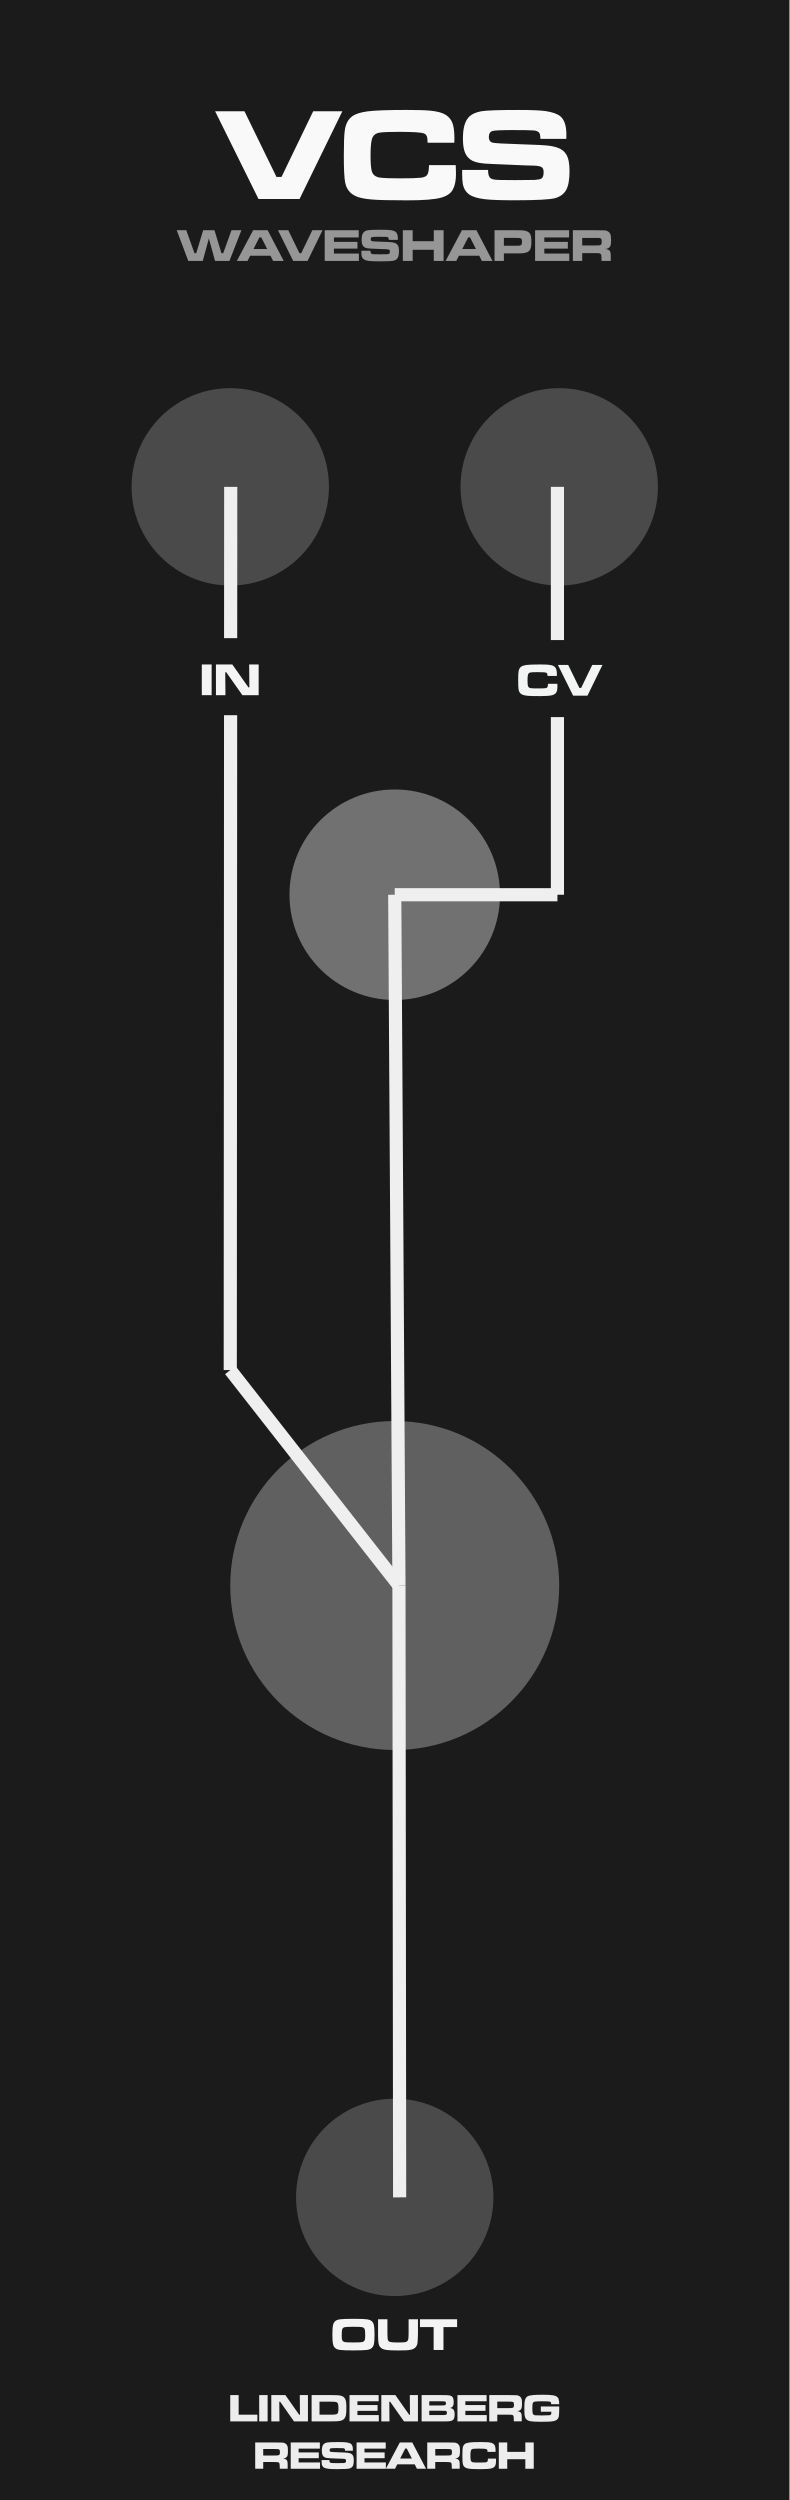
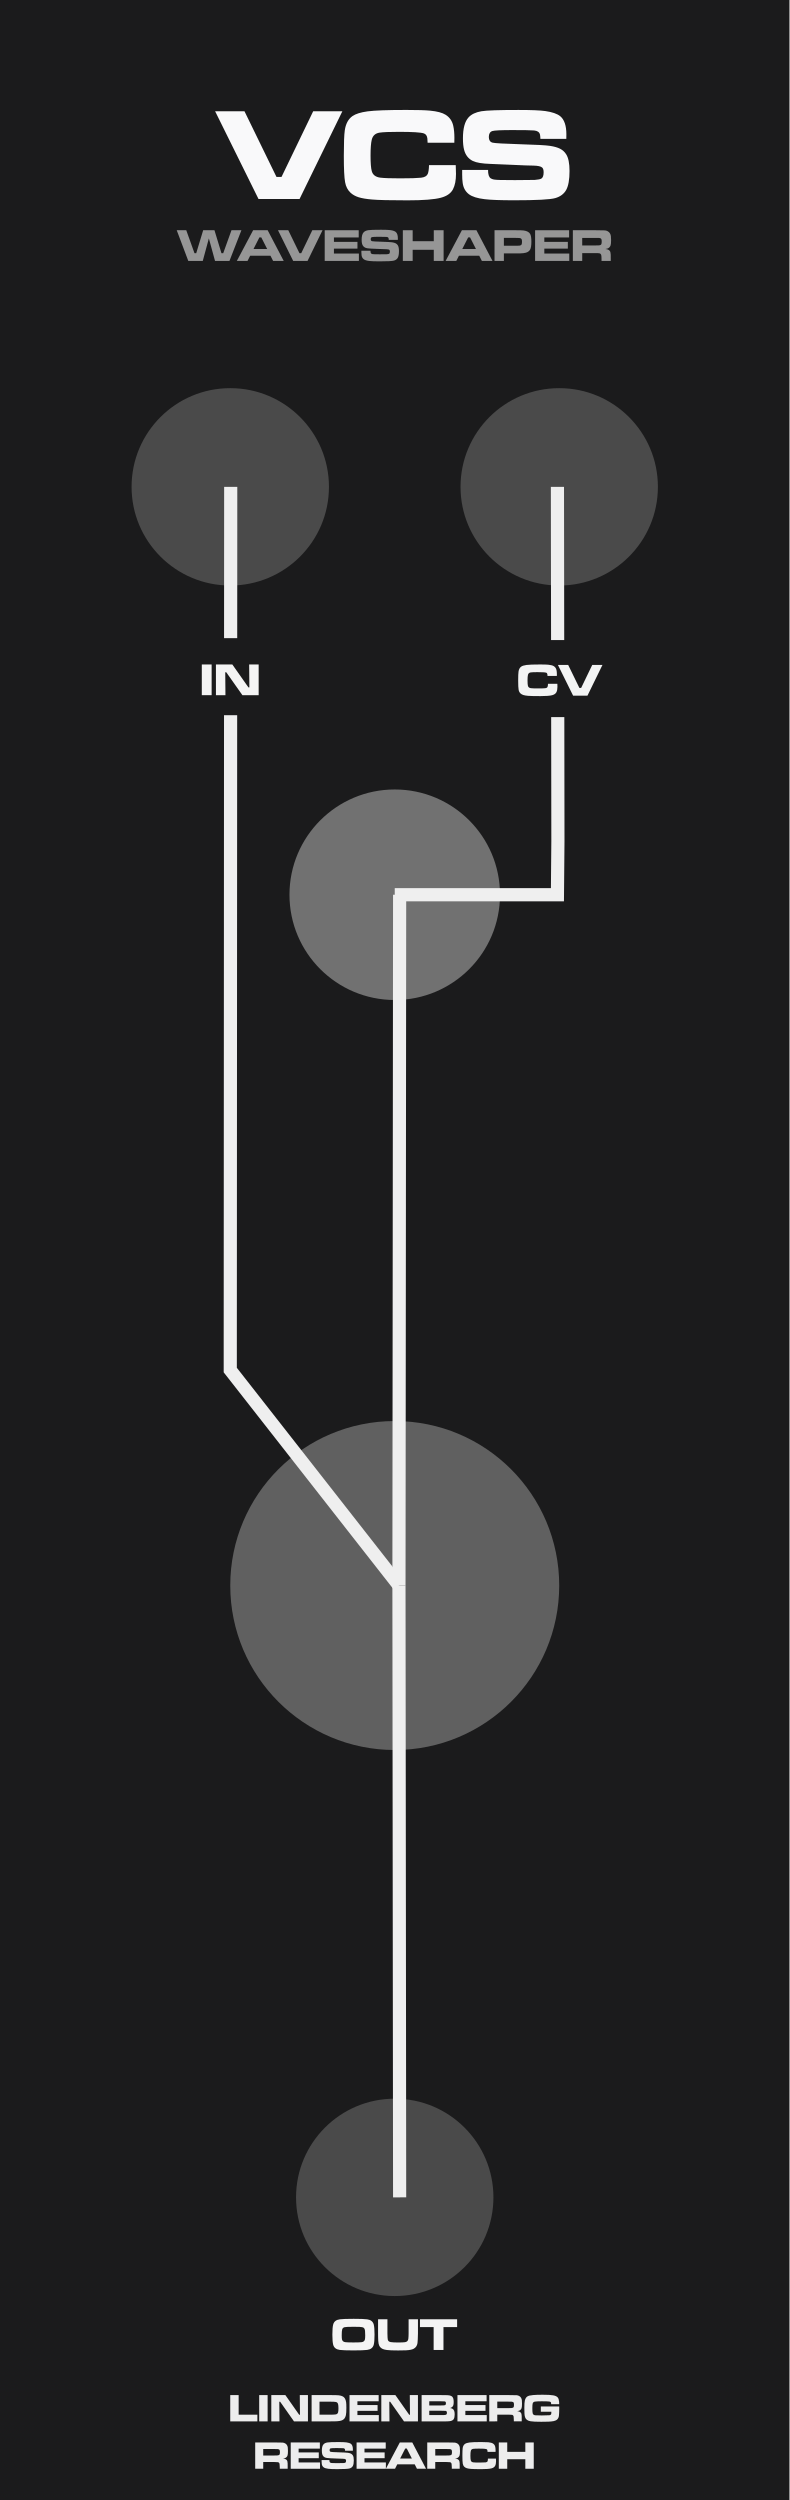
<svg xmlns="http://www.w3.org/2000/svg" version="1.1" id="Layer_1" x="0px" y="0px" width="120px" height="380px" viewBox="0 0 120 380" enable-background="new 0 0 120 380" xml:space="preserve">
  <rect fill="#1B1B1C" width="120" height="380" />
  <circle fill="#4A4A4A" cx="60" cy="334" r="15" />
  <circle fill="#717171" cx="60" cy="136" r="16" />
  <circle fill="#606060" cx="60" cy="241" r="25" />
  <circle fill="#4A4A4A" cx="85" cy="74" r="15" />
  <circle fill="#4A4A4A" cx="35" cy="74" r="15" />
  <g>
    <path fill="#F9F9FA" d="M32.7,16.917h4.463l4.863,9.98h0.762l4.814-9.98h4.434l-6.504,13.33h-6.24L32.7,16.917z" />
    <path fill="#F9F9FA" d="M65.21,25.101h4.062c0.026,0.651,0.039,1.097,0.039,1.338c0,0.97-0.153,1.748-0.459,2.334   c-0.319,0.612-0.928,1.039-1.826,1.279c-0.983,0.267-2.683,0.4-5.098,0.4c-2.663,0-4.457-0.042-5.381-0.127   c-0.859-0.072-1.537-0.186-2.031-0.342s-0.905-0.384-1.23-0.684c-0.436-0.404-0.713-0.938-0.83-1.602   c-0.13-0.697-0.195-2.038-0.195-4.023c0-1.908,0.049-3.193,0.146-3.857c0.143-0.996,0.531-1.719,1.162-2.168   c0.482-0.338,1.25-0.58,2.305-0.723c1.094-0.143,3.057-0.215,5.889-0.215c1.687,0,2.888,0.036,3.604,0.107   c1.081,0.104,1.868,0.312,2.363,0.625c0.612,0.384,0.999,0.941,1.162,1.67c0.117,0.521,0.176,1.123,0.176,1.807   c0,0.117-0.003,0.375-0.01,0.771h-4.062c-0.013-0.326-0.026-0.547-0.039-0.664c-0.052-0.397-0.231-0.648-0.537-0.752   c-0.462-0.156-1.726-0.234-3.789-0.234c-1.406,0-2.376,0.039-2.91,0.117c-0.651,0.091-1.055,0.446-1.211,1.064   c-0.124,0.501-0.186,1.309-0.186,2.422c0,1.146,0.062,1.937,0.186,2.373c0.156,0.566,0.586,0.895,1.289,0.986   c0.573,0.072,1.579,0.107,3.018,0.107c1.556,0,2.617-0.033,3.184-0.098c0.534-0.059,0.872-0.25,1.016-0.576   C65.132,26.165,65.197,25.719,65.21,25.101z" />
    <path fill="#F9F9FA" d="M70.249,25.833h3.936c-0.007,0.658,0.127,1.081,0.4,1.27c0.144,0.091,0.306,0.153,0.488,0.186   s0.501,0.055,0.957,0.068c0.228,0.006,0.974,0.013,2.236,0.02c1.731-0.006,2.734-0.016,3.008-0.029   c0.515-0.039,0.853-0.107,1.016-0.205c0.228-0.143,0.342-0.462,0.342-0.957c0-0.338-0.071-0.576-0.215-0.713   c-0.195-0.189-0.661-0.29-1.396-0.303c-0.508,0-1.569-0.039-3.184-0.117c-1.667-0.078-2.747-0.124-3.242-0.137   c-1.289-0.039-2.197-0.189-2.725-0.449c-0.677-0.332-1.12-0.898-1.328-1.699c-0.117-0.443-0.176-1.022-0.176-1.738   c0-1.51,0.286-2.575,0.859-3.193c0.43-0.469,1.081-0.778,1.953-0.928c0.788-0.13,2.663-0.195,5.625-0.195   c1.927,0,3.288,0.055,4.082,0.166c1.048,0.15,1.804,0.41,2.266,0.781c0.625,0.514,0.938,1.436,0.938,2.764   c0,0.143-0.003,0.371-0.01,0.684h-3.936c-0.013-0.319-0.036-0.541-0.068-0.664c-0.091-0.365-0.391-0.57-0.898-0.615   c-0.449-0.039-1.543-0.059-3.281-0.059c-1.719,0-2.737,0.049-3.057,0.146c-0.358,0.117-0.537,0.42-0.537,0.908   c0,0.469,0.188,0.755,0.566,0.859c0.319,0.084,1.755,0.166,4.307,0.244c2.312,0.065,3.786,0.146,4.424,0.244   c0.645,0.098,1.157,0.244,1.538,0.439s0.686,0.472,0.913,0.83c0.345,0.527,0.518,1.377,0.518,2.549   c0,1.309-0.169,2.269-0.508,2.881c-0.339,0.605-0.892,1.019-1.66,1.24c-0.755,0.221-2.835,0.332-6.24,0.332   c-2.07,0-3.564-0.055-4.482-0.166c-1.12-0.13-1.924-0.384-2.412-0.762c-0.527-0.404-0.84-0.973-0.938-1.709   c-0.052-0.358-0.078-0.781-0.078-1.27V25.833z" />
  </g>
-   <line fill="none" stroke="#EFEFEF" stroke-width="2" stroke-miterlimit="10" x1="84.73" y1="74" x2="84.73" y2="136" />
-   <line fill="none" stroke="#EFEFEF" stroke-width="2" stroke-miterlimit="10" x1="35.069" y1="74" x2="35" y2="208.25" />
+   <polyline fill="none" stroke="#EFEFEF" stroke-width="2" stroke-miterlimit="10" points="60,136 84.73,136 84.803,127.875 84.73,74   " />
+   <polyline fill="none" stroke="#EFEFEF" stroke-width="2" stroke-miterlimit="10" points="35.069,74 35,205 35,208.25 60.642,241 " />
  <rect x="76.767" y="97.29" fill="#1B1B1C" width="16.474" height="11.71" />
  <rect x="26.832" y="97" fill="#1B1B1C" width="16.474" height="11.71" />
  <g>
    <path fill="#969696" d="M26.863,34.995h1.449l1.251,3.493h0.263l1.056-3.493h1.716l1.063,3.493h0.267l1.258-3.493h1.507   l-1.815,4.666h-2.194l-0.937-3.421l-0.926,3.421H28.62L26.863,34.995z" />
    <path fill="#969696" d="M41.511,39.66l-0.4-0.79h-3.086l-0.4,0.79h-1.624l2.475-4.666h2.208l2.44,4.666H41.511z M40.612,37.849   l-0.899-1.767H39.43l-0.899,1.767H40.612z" />
    <path fill="#969696" d="M42.255,34.995h1.562l1.702,3.493h0.267l1.685-3.493h1.552l-2.276,4.666h-2.184L42.255,34.995z" />
    <path fill="#969696" d="M49.356,34.995h5.168v1.097h-3.767v0.673h3.575v1.025h-3.575v0.749h3.794v1.121h-5.195V34.995z" />
    <path fill="#969696" d="M54.93,38.115h1.377c-0.002,0.23,0.044,0.378,0.14,0.444c0.05,0.032,0.107,0.054,0.171,0.065   s0.175,0.02,0.335,0.024c0.08,0.002,0.341,0.004,0.783,0.007c0.606-0.002,0.957-0.006,1.053-0.01   c0.18-0.014,0.298-0.038,0.355-0.072c0.08-0.05,0.12-0.162,0.12-0.335c0-0.119-0.025-0.202-0.075-0.25   c-0.068-0.066-0.231-0.102-0.489-0.106c-0.178,0-0.549-0.014-1.114-0.041c-0.583-0.027-0.961-0.043-1.135-0.048   c-0.451-0.014-0.769-0.066-0.954-0.157c-0.237-0.116-0.392-0.314-0.465-0.595c-0.041-0.155-0.062-0.358-0.062-0.608   c0-0.529,0.1-0.901,0.301-1.118c0.15-0.164,0.378-0.272,0.684-0.325c0.276-0.045,0.932-0.068,1.969-0.068   c0.674,0,1.151,0.02,1.429,0.058c0.367,0.052,0.631,0.144,0.793,0.273c0.219,0.18,0.328,0.502,0.328,0.967   c0,0.05-0.001,0.13-0.003,0.239h-1.377c-0.004-0.112-0.013-0.189-0.024-0.232c-0.032-0.127-0.137-0.199-0.314-0.215   c-0.157-0.014-0.54-0.021-1.148-0.021c-0.602,0-0.958,0.017-1.07,0.051c-0.125,0.041-0.188,0.147-0.188,0.318   c0,0.164,0.066,0.264,0.198,0.301c0.112,0.03,0.614,0.058,1.507,0.085c0.809,0.023,1.325,0.051,1.548,0.085   c0.226,0.034,0.405,0.085,0.539,0.154c0.133,0.068,0.24,0.165,0.319,0.291c0.121,0.185,0.181,0.482,0.181,0.892   c0,0.458-0.059,0.794-0.178,1.008c-0.119,0.212-0.312,0.356-0.581,0.434c-0.264,0.078-0.992,0.116-2.184,0.116   c-0.725,0-1.248-0.02-1.569-0.058c-0.392-0.045-0.673-0.134-0.844-0.267c-0.185-0.141-0.294-0.341-0.328-0.598   c-0.018-0.125-0.027-0.273-0.027-0.444V38.115z" />
    <path fill="#969696" d="M61.232,34.995h1.493v1.668h3.21v-1.668h1.493v4.666h-1.493v-1.692h-3.21v1.692h-1.493V34.995z" />
    <path fill="#969696" d="M73.244,39.66l-0.399-0.79h-3.087l-0.399,0.79h-1.624l2.475-4.666h2.209l2.439,4.666H73.244z    M72.346,37.849l-0.898-1.767h-0.284l-0.899,1.767H72.346z" />
    <path fill="#969696" d="M75.168,39.66v-4.666h3.195c0.634,0,1.042,0.013,1.225,0.038c0.501,0.066,0.834,0.245,0.998,0.537   c0.123,0.219,0.184,0.609,0.184,1.172c0,0.577-0.066,0.981-0.201,1.213c-0.128,0.219-0.338,0.37-0.633,0.455   c-0.216,0.062-0.507,0.097-0.871,0.106c-0.164,0.002-0.393,0.003-0.688,0.003H76.59v1.142H75.168z M76.59,37.353h1.777   c0.289-0.002,0.464-0.006,0.523-0.01c0.209-0.014,0.343-0.081,0.399-0.202c0.036-0.075,0.055-0.209,0.055-0.403   c0-0.182-0.021-0.31-0.062-0.383c-0.062-0.109-0.19-0.17-0.387-0.181c-0.061-0.004-0.237-0.009-0.529-0.014H76.59V37.353z" />
    <path fill="#969696" d="M81.336,34.995h5.168v1.097h-3.767v0.673h3.575v1.025h-3.575v0.749h3.794v1.121h-5.195V34.995z" />
    <path fill="#969696" d="M87.074,39.66v-4.666h3.436c0.811,0.002,1.289,0.01,1.436,0.024c0.166,0.016,0.316,0.064,0.452,0.146   c0.136,0.081,0.241,0.184,0.316,0.309c0.077,0.134,0.124,0.274,0.14,0.42c0.021,0.171,0.031,0.377,0.031,0.619   c0,0.38-0.026,0.646-0.078,0.796c-0.08,0.223-0.23,0.378-0.451,0.465c-0.076,0.03-0.188,0.056-0.339,0.079   c0.299,0.023,0.513,0.108,0.643,0.256c0.057,0.066,0.098,0.142,0.121,0.228c0.024,0.085,0.041,0.21,0.05,0.374   c0.002,0.084,0.004,0.256,0.004,0.516v0.434h-1.402v-0.25c0-0.278-0.012-0.478-0.037-0.598c-0.036-0.173-0.129-0.276-0.277-0.308   c-0.098-0.021-0.304-0.031-0.618-0.031h-2.003v1.186H87.074z M88.496,37.309h2c0.298-0.004,0.475-0.009,0.529-0.014   c0.2-0.011,0.327-0.073,0.379-0.185c0.037-0.078,0.055-0.208,0.055-0.393c0-0.16-0.016-0.278-0.047-0.355   c-0.049-0.114-0.163-0.178-0.346-0.191c-0.063-0.004-0.255-0.008-0.574-0.01h-1.996V37.309z" />
  </g>
  <g>
    <path fill="#EDEDED" d="M34.996,364.053h1.279v2.979h2.846v1.02h-4.125V364.053z" />
    <path fill="#EDEDED" d="M39.398,364.053h1.28v3.999h-1.28V364.053z" />
    <path fill="#EDEDED" d="M41.238,364.053h2.137l2.095,2.982h0.126l-0.029-2.982h1.24v3.999h-2.119l-2.104-2.985h-0.132l0.026,2.985   h-1.24V364.053z" />
    <path fill="#EDEDED" d="M47.365,368.052v-3.999h2.886c0.627,0,1.032,0.011,1.216,0.032c0.355,0.041,0.617,0.134,0.785,0.275   c0.18,0.156,0.298,0.408,0.354,0.759c0.027,0.166,0.041,0.455,0.041,0.867c0,0.529-0.022,0.897-0.069,1.104   c-0.063,0.281-0.17,0.488-0.316,0.621c-0.1,0.092-0.221,0.161-0.362,0.208c-0.143,0.047-0.336,0.081-0.578,0.103   c-0.19,0.021-0.547,0.026-1.065,0.026L47.365,368.052L47.365,368.052z M48.566,367.032h1.695c0.344,0,0.602-0.017,0.771-0.041   c0.188-0.031,0.309-0.139,0.357-0.313c0.036-0.129,0.055-0.332,0.055-0.609c0-0.297-0.02-0.515-0.059-0.65   c-0.047-0.174-0.154-0.279-0.322-0.316c-0.133-0.029-0.403-0.047-0.813-0.047h-1.685V367.032L48.566,367.032z" />
    <path fill="#EDEDED" d="M53.126,364.053h4.43v0.94h-3.229v0.577h3.064v0.879h-3.064v0.642h3.252v0.961h-4.453V364.053   L53.126,364.053z" />
    <path fill="#EDEDED" d="M57.96,364.053h2.137l2.094,2.982h0.127l-0.029-2.982h1.238v3.999H61.41l-2.104-2.985h-0.133l0.026,2.985   H57.96V364.053z" />
    <path fill="#EDEDED" d="M64.086,368.052v-3.999h2.875c0.611,0.002,0.975,0.007,1.09,0.015c0.262,0.019,0.453,0.062,0.576,0.144   c0.143,0.09,0.232,0.214,0.275,0.372c0.039,0.147,0.059,0.317,0.059,0.51c0,0.234-0.021,0.411-0.066,0.53   c-0.074,0.19-0.23,0.322-0.473,0.396c0.18,0.031,0.311,0.076,0.396,0.136c0.195,0.133,0.293,0.405,0.293,0.825   c0,0.326-0.051,0.567-0.152,0.727c-0.09,0.137-0.227,0.229-0.41,0.278c-0.154,0.041-0.418,0.062-0.783,0.064l-0.795,0.006   L64.086,368.052L64.086,368.052z M65.248,365.629h1.717c0.377,0,0.602-0.016,0.674-0.044c0.096-0.037,0.145-0.133,0.145-0.287   c0-0.158-0.059-0.253-0.174-0.284c-0.045-0.012-0.26-0.019-0.645-0.021h-1.717V365.629L65.248,365.629z M65.248,367.091h1.723   c0.32-0.002,0.51-0.004,0.564-0.006c0.178-0.008,0.291-0.043,0.34-0.105c0.037-0.051,0.057-0.129,0.057-0.231   c0-0.168-0.061-0.27-0.182-0.296c-0.043-0.015-0.303-0.021-0.779-0.021h-1.723V367.091L65.248,367.091z" />
    <path fill="#EDEDED" d="M69.533,364.053h4.43v0.94h-3.229v0.577h3.064v0.879h-3.064v0.642h3.252v0.961h-4.453V364.053   L69.533,364.053z" />
    <path fill="#EDEDED" d="M74.367,368.052v-3.999h2.945c0.693,0.002,1.104,0.009,1.229,0.021c0.145,0.014,0.273,0.056,0.389,0.125   c0.115,0.066,0.207,0.154,0.271,0.265c0.066,0.115,0.105,0.235,0.119,0.36c0.018,0.146,0.025,0.32,0.025,0.527   c0,0.326-0.021,0.557-0.066,0.686c-0.068,0.188-0.197,0.321-0.387,0.396c-0.064,0.025-0.16,0.048-0.289,0.067   c0.256,0.02,0.438,0.093,0.551,0.22c0.049,0.057,0.082,0.121,0.104,0.195c0.021,0.069,0.035,0.18,0.041,0.317   c0.002,0.072,0.004,0.223,0.004,0.442v0.372h-1.201v-0.214c0-0.238-0.012-0.409-0.031-0.515c-0.031-0.146-0.111-0.234-0.238-0.265   c-0.084-0.018-0.26-0.025-0.529-0.025h-1.717v1.019L74.367,368.052L74.367,368.052z M75.586,366.036h1.713   c0.258-0.005,0.408-0.011,0.455-0.015c0.172-0.01,0.279-0.062,0.324-0.156c0.031-0.065,0.047-0.181,0.047-0.339   c0-0.137-0.014-0.235-0.041-0.305c-0.041-0.098-0.139-0.149-0.295-0.164c-0.055-0.004-0.219-0.007-0.492-0.009h-1.711V366.036   L75.586,366.036z" />
    <path fill="#EDEDED" d="M82.213,365.784h2.785c0.004,0.088,0.006,0.145,0.006,0.17c0,0.521-0.014,0.928-0.043,1.213   c-0.047,0.461-0.309,0.739-0.785,0.838c-0.246,0.049-0.516,0.078-0.809,0.088c-0.312,0.012-0.68,0.018-1.105,0.018   c-0.756,0-1.295-0.024-1.619-0.081c-0.449-0.072-0.729-0.279-0.834-0.619c-0.055-0.166-0.084-0.356-0.092-0.571   c-0.01-0.271-0.016-0.557-0.016-0.861c0-0.516,0.025-0.878,0.074-1.087c0.068-0.291,0.189-0.496,0.361-0.615   c0.092-0.062,0.203-0.11,0.34-0.146c0.135-0.033,0.326-0.062,0.574-0.083c0.352-0.031,0.822-0.047,1.418-0.047   c0.768,0,1.309,0.029,1.627,0.091c0.322,0.061,0.549,0.168,0.68,0.322c0.115,0.139,0.186,0.354,0.211,0.655   c0.006,0.078,0.01,0.201,0.01,0.367h-1.219c-0.002-0.106-0.008-0.184-0.02-0.223c-0.025-0.1-0.113-0.159-0.26-0.179   c-0.193-0.025-0.574-0.038-1.143-0.038c-0.506,0-0.857,0.017-1.053,0.05c-0.186,0.033-0.299,0.135-0.338,0.305   c-0.029,0.129-0.047,0.358-0.047,0.688c0,0.379,0.018,0.638,0.051,0.773c0.043,0.188,0.176,0.289,0.398,0.312   c0.109,0.01,0.438,0.019,0.99,0.024c0.602-0.005,0.988-0.017,1.162-0.033c0.158-0.025,0.25-0.098,0.271-0.208   c0.014-0.07,0.021-0.181,0.021-0.322h-1.604v-0.801L82.213,365.784L82.213,365.784z" />
    <path fill="#EDEDED" d="M38.791,375.252v-3.999h2.943c0.695,0.002,1.105,0.009,1.23,0.021c0.143,0.017,0.271,0.059,0.389,0.125   c0.115,0.069,0.207,0.157,0.271,0.268c0.065,0.112,0.106,0.232,0.12,0.357c0.018,0.146,0.025,0.323,0.025,0.53   c0,0.326-0.021,0.554-0.066,0.683c-0.068,0.191-0.197,0.324-0.387,0.398c-0.064,0.025-0.162,0.048-0.291,0.067   c0.256,0.02,0.439,0.093,0.552,0.22c0.049,0.057,0.083,0.121,0.104,0.195c0.021,0.069,0.034,0.18,0.041,0.317   c0.002,0.072,0.004,0.22,0.004,0.442v0.372h-1.201v-0.214c0-0.238-0.012-0.409-0.032-0.516c-0.031-0.146-0.11-0.233-0.237-0.264   c-0.084-0.018-0.261-0.026-0.529-0.026h-1.718v1.02L38.791,375.252L38.791,375.252z M40.009,373.236h1.715   c0.256-0.004,0.406-0.008,0.453-0.012c0.172-0.01,0.28-0.062,0.325-0.158c0.031-0.063,0.047-0.179,0.047-0.337   c0-0.137-0.014-0.235-0.041-0.305c-0.041-0.098-0.14-0.152-0.296-0.164c-0.055-0.004-0.219-0.007-0.492-0.009h-1.711V373.236   L40.009,373.236z" />
    <path fill="#EDEDED" d="M44.189,371.253h4.431v0.938H45.39v0.577h3.064v0.879H45.39v0.645h3.252v0.961h-4.453V371.253   L44.189,371.253z" />
    <path fill="#EDEDED" d="M48.883,373.928h1.181c-0.002,0.197,0.039,0.324,0.121,0.381c0.043,0.027,0.092,0.046,0.146,0.059   c0.054,0.01,0.149,0.017,0.287,0.021c0.067,0.002,0.292,0.004,0.671,0.006c0.52-0.002,0.82-0.005,0.902-0.009   c0.153-0.012,0.256-0.032,0.305-0.062c0.068-0.044,0.104-0.14,0.104-0.285c0-0.104-0.021-0.174-0.064-0.215   c-0.059-0.059-0.198-0.089-0.42-0.093c-0.151,0-0.471-0.012-0.954-0.034c-0.5-0.021-0.824-0.035-0.974-0.041   c-0.387-0.013-0.658-0.058-0.816-0.136c-0.203-0.1-0.336-0.27-0.398-0.51c-0.035-0.133-0.053-0.307-0.053-0.521   c0-0.451,0.086-0.771,0.258-0.956c0.129-0.144,0.324-0.233,0.586-0.278c0.236-0.039,0.799-0.062,1.688-0.062   c0.577,0,0.985,0.02,1.225,0.053c0.313,0.045,0.541,0.123,0.681,0.231c0.188,0.154,0.28,0.434,0.28,0.829   c0,0.043-0.001,0.111-0.003,0.205h-1.181c-0.004-0.096-0.011-0.162-0.021-0.199c-0.027-0.106-0.117-0.171-0.271-0.185   c-0.136-0.013-0.463-0.021-0.984-0.021c-0.516,0-0.821,0.018-0.917,0.045c-0.107,0.034-0.16,0.125-0.16,0.271   c0,0.141,0.057,0.227,0.17,0.258c0.096,0.025,0.525,0.05,1.291,0.073c0.693,0.02,1.137,0.044,1.328,0.073   c0.192,0.026,0.346,0.07,0.461,0.132c0.113,0.059,0.205,0.142,0.273,0.249c0.104,0.158,0.154,0.413,0.154,0.765   c0,0.396-0.051,0.683-0.151,0.864c-0.103,0.182-0.269,0.306-0.498,0.372c-0.228,0.064-0.851,0.1-1.872,0.1   c-0.621,0-1.068-0.017-1.345-0.05c-0.336-0.039-0.577-0.115-0.724-0.229c-0.158-0.121-0.252-0.293-0.281-0.516   c-0.016-0.104-0.023-0.231-0.023-0.381L48.883,373.928L48.883,373.928z" />
    <path fill="#EDEDED" d="M54.201,371.253h4.43v0.938h-3.229v0.577h3.063v0.879h-3.063v0.645h3.252v0.961h-4.453V371.253   L54.201,371.253z" />
    <path fill="#EDEDED" d="M63.377,375.252l-0.344-0.677h-2.646l-0.343,0.677h-1.393l2.121-3.999h1.893l2.092,3.999H63.377z    M62.605,373.699l-0.771-1.518h-0.242l-0.772,1.518H62.605z" />
    <path fill="#EDEDED" d="M64.941,375.252v-3.999h2.943c0.695,0.002,1.105,0.009,1.23,0.021c0.143,0.017,0.271,0.059,0.387,0.125   c0.117,0.069,0.207,0.157,0.271,0.268c0.066,0.112,0.105,0.232,0.121,0.357c0.018,0.146,0.025,0.323,0.025,0.53   c0,0.326-0.021,0.554-0.066,0.683c-0.068,0.191-0.197,0.324-0.389,0.398c-0.062,0.025-0.16,0.048-0.289,0.067   c0.256,0.02,0.439,0.093,0.551,0.22c0.049,0.057,0.084,0.121,0.104,0.195c0.021,0.069,0.035,0.18,0.043,0.317   c0.002,0.072,0.002,0.22,0.002,0.442v0.372h-1.201v-0.214c0-0.238-0.01-0.409-0.031-0.516c-0.031-0.146-0.109-0.233-0.236-0.264   c-0.084-0.018-0.262-0.026-0.531-0.026h-1.717v1.02L64.941,375.252L64.941,375.252z M66.16,373.236h1.713   c0.256-0.004,0.408-0.008,0.455-0.012c0.172-0.01,0.279-0.062,0.324-0.158c0.031-0.063,0.047-0.179,0.047-0.337   c0-0.137-0.014-0.235-0.041-0.305c-0.041-0.098-0.139-0.152-0.295-0.164c-0.055-0.004-0.219-0.007-0.492-0.009H66.16V373.236   L66.16,373.236z" />
    <path fill="#EDEDED" d="M74.166,373.708h1.219c0.01,0.192,0.014,0.329,0.014,0.398c0,0.291-0.047,0.524-0.139,0.7   c-0.096,0.187-0.277,0.312-0.549,0.384c-0.295,0.08-0.805,0.12-1.527,0.12c-0.801,0-1.338-0.013-1.615-0.038   c-0.258-0.021-0.461-0.056-0.609-0.103c-0.146-0.047-0.27-0.115-0.369-0.205c-0.131-0.121-0.213-0.281-0.248-0.48   c-0.039-0.209-0.059-0.608-0.059-1.207c0-0.569,0.014-0.958,0.043-1.154c0.043-0.3,0.16-0.519,0.35-0.65   c0.145-0.102,0.375-0.174,0.691-0.217c0.328-0.043,0.916-0.064,1.766-0.064c0.508,0,0.867,0.014,1.082,0.032   c0.324,0.031,0.561,0.094,0.709,0.188c0.184,0.112,0.301,0.279,0.35,0.5c0.035,0.154,0.053,0.338,0.053,0.543   c0,0.032-0.002,0.109-0.004,0.229h-1.219c-0.004-0.098-0.008-0.164-0.012-0.199c-0.016-0.119-0.068-0.191-0.162-0.226   c-0.139-0.047-0.518-0.07-1.137-0.07c-0.422,0-0.713,0.014-0.873,0.035c-0.193,0.027-0.314,0.134-0.361,0.319   c-0.037,0.147-0.057,0.393-0.057,0.727c0,0.344,0.02,0.581,0.057,0.712c0.047,0.17,0.176,0.271,0.387,0.296   c0.172,0.021,0.473,0.032,0.904,0.032c0.467,0,0.785-0.01,0.955-0.029c0.16-0.018,0.262-0.073,0.305-0.173   C74.145,374.027,74.162,373.894,74.166,373.708z" />
    <path fill="#EDEDED" d="M75.818,371.253H77.1v1.43h2.75v-1.43h1.279v3.999H79.85v-1.45H77.1v1.45h-1.281V371.253z" />
  </g>
  <g>
    <path fill="#F4F4F4" d="M53.766,352.461c0.98,0,1.659,0.025,2.037,0.076c0.545,0.072,0.879,0.331,1.002,0.775   c0.084,0.306,0.125,0.822,0.125,1.552s-0.041,1.243-0.125,1.548c-0.123,0.445-0.457,0.703-1.002,0.776   c-0.376,0.05-1.068,0.075-2.078,0.075c-1.007,0-1.699-0.025-2.078-0.075c-0.543-0.073-0.877-0.331-1-0.776   c-0.084-0.305-0.127-0.82-0.127-1.548c0-0.731,0.043-1.249,0.127-1.552c0.123-0.444,0.457-0.703,1-0.775   C52.027,352.486,52.732,352.461,53.766,352.461z M53.67,353.674c-0.713,0-1.146,0.021-1.299,0.061   c-0.186,0.049-0.303,0.156-0.355,0.325c-0.05,0.166-0.074,0.473-0.074,0.919c0,0.29,0.015,0.498,0.043,0.626   c0.058,0.235,0.229,0.372,0.517,0.407c0.212,0.024,0.62,0.041,1.224,0.041c0.604,0,1.012-0.017,1.225-0.041   c0.287-0.035,0.458-0.173,0.513-0.407c0.032-0.13,0.048-0.331,0.048-0.604c0-0.336-0.009-0.57-0.027-0.715   c-0.031-0.232-0.104-0.391-0.219-0.469c-0.103-0.072-0.317-0.117-0.646-0.133C54.498,353.677,54.184,353.674,53.67,353.674z" />
    <path fill="#F4F4F4" d="M57.467,352.529h1.422v2.144c0.008,0.492,0.024,0.807,0.051,0.936c0.045,0.222,0.201,0.352,0.465,0.391   c0.242,0.036,0.607,0.058,1.098,0.058c0.506,0,0.861-0.019,1.066-0.047c0.298-0.047,0.465-0.218,0.498-0.514   c0.027-0.239,0.041-0.513,0.041-0.818v-2.146h1.422v2.146c-0.016,0.745-0.039,1.234-0.071,1.467   c-0.058,0.388-0.244,0.674-0.562,0.855c-0.234,0.137-0.629,0.217-1.183,0.246c-0.255,0.014-0.653,0.021-1.196,0.021   c-0.8,0-1.367-0.022-1.705-0.068c-0.256-0.034-0.459-0.081-0.608-0.143c-0.15-0.062-0.278-0.146-0.384-0.261   c-0.144-0.149-0.235-0.344-0.276-0.571c-0.045-0.265-0.069-0.578-0.071-0.949l-0.008-0.602v-2.145H57.467L57.467,352.529z" />
    <path fill="#F4F4F4" d="M63.835,352.529h5.646v1.189h-2.074v3.477h-1.494v-3.477h-2.078L63.835,352.529L63.835,352.529z" />
  </g>
  <g>
    <path fill="#F4F4F4" d="M30.674,101h1.494v4.666h-1.494V101z" />
    <path fill="#F4F4F4" d="M32.821,101h2.492l2.444,3.48h0.147L37.87,101h1.447v4.666h-2.472l-2.454-3.482h-0.154l0.031,3.482h-1.445   L32.821,101L32.821,101z" />
  </g>
  <g>
    <path fill="#F3F4F4" d="M83.295,103.936h1.422c0.009,0.228,0.014,0.384,0.014,0.468c0,0.339-0.054,0.612-0.161,0.817   c-0.111,0.214-0.324,0.363-0.639,0.448c-0.344,0.093-0.938,0.14-1.784,0.14c-0.932,0-1.56-0.015-1.884-0.044   c-0.3-0.025-0.537-0.065-0.71-0.12c-0.174-0.055-0.317-0.134-0.432-0.239c-0.152-0.141-0.249-0.328-0.29-0.561   c-0.046-0.244-0.068-0.713-0.068-1.408c0-0.667,0.017-1.118,0.052-1.35c0.05-0.349,0.186-0.602,0.406-0.759   c0.168-0.119,0.438-0.203,0.807-0.253c0.383-0.05,1.069-0.075,2.062-0.075c0.59,0,1.01,0.013,1.261,0.038   c0.378,0.037,0.654,0.109,0.827,0.219c0.214,0.134,0.35,0.329,0.406,0.584c0.041,0.182,0.062,0.393,0.062,0.632   c0,0.041-0.002,0.131-0.004,0.27H83.22c-0.005-0.114-0.009-0.191-0.014-0.232c-0.019-0.139-0.081-0.227-0.188-0.263   c-0.162-0.055-0.604-0.082-1.326-0.082c-0.492,0-0.832,0.014-1.02,0.041c-0.228,0.032-0.369,0.156-0.424,0.373   c-0.043,0.175-0.064,0.458-0.064,0.848c0,0.401,0.021,0.678,0.064,0.831c0.055,0.198,0.205,0.313,0.451,0.345   c0.201,0.025,0.553,0.038,1.057,0.038c0.545,0,0.916-0.011,1.114-0.034c0.187-0.021,0.306-0.088,0.355-0.202   C83.268,104.309,83.29,104.152,83.295,103.936z" />
    <path fill="#F3F4F4" d="M84.803,101.072h1.562l1.702,3.493h0.267l1.685-3.493h1.553l-2.277,4.666h-2.184L84.803,101.072z" />
  </g>
-   <line fill="none" stroke="#EFEFEF" stroke-width="2" stroke-miterlimit="10" x1="60" y1="136" x2="84.73" y2="136" />
-   <line fill="none" stroke="#EFEFEF" stroke-width="2" stroke-miterlimit="10" x1="60" y1="136" x2="60.642" y2="241" />
-   <line fill="none" stroke="#EFEFEF" stroke-width="2" stroke-miterlimit="10" x1="35" y1="208.25" x2="60.642" y2="241" />
  <line fill="none" stroke="#EFEFEF" stroke-width="2" stroke-miterlimit="10" x1="60.642" y1="241" x2="60.744" y2="334" />
+   <line fill="none" stroke="#EFEFEF" stroke-width="2" stroke-miterlimit="10" x1="60.642" y1="241" x2="60.744" y2="136" />
  <g>
</g>
  <g>
</g>
  <g>
</g>
  <g>
</g>
  <g>
</g>
  <g>
</g>
</svg>
